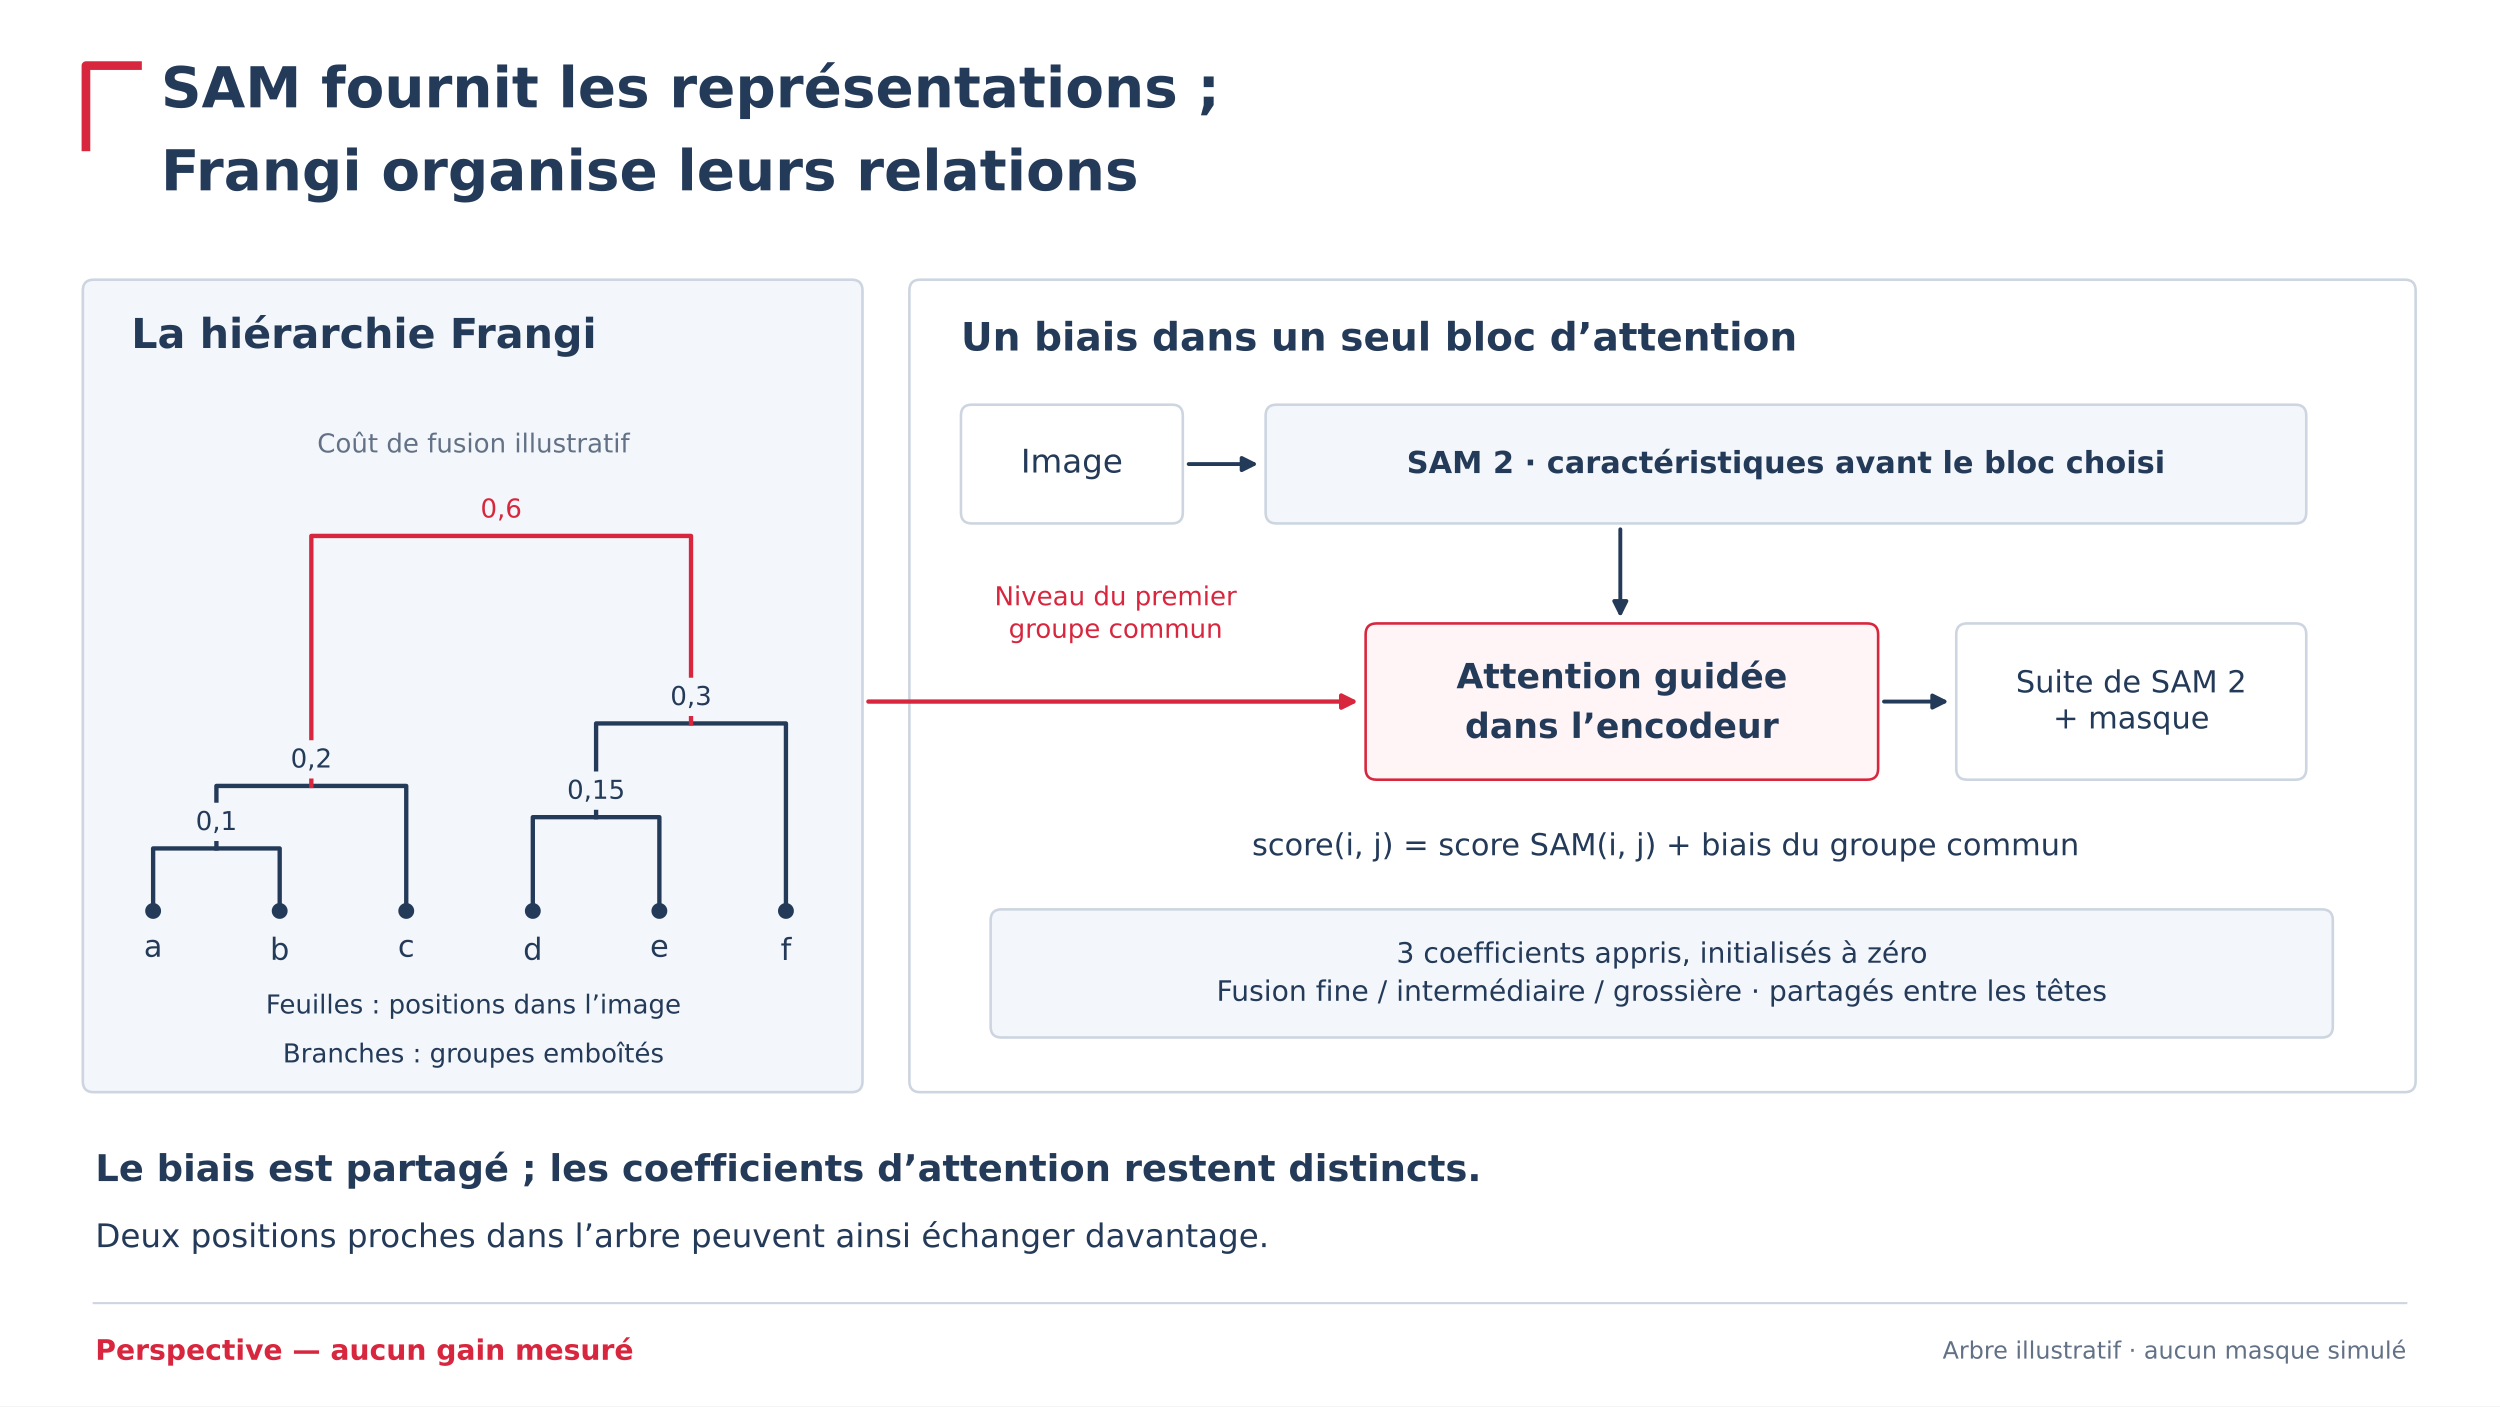
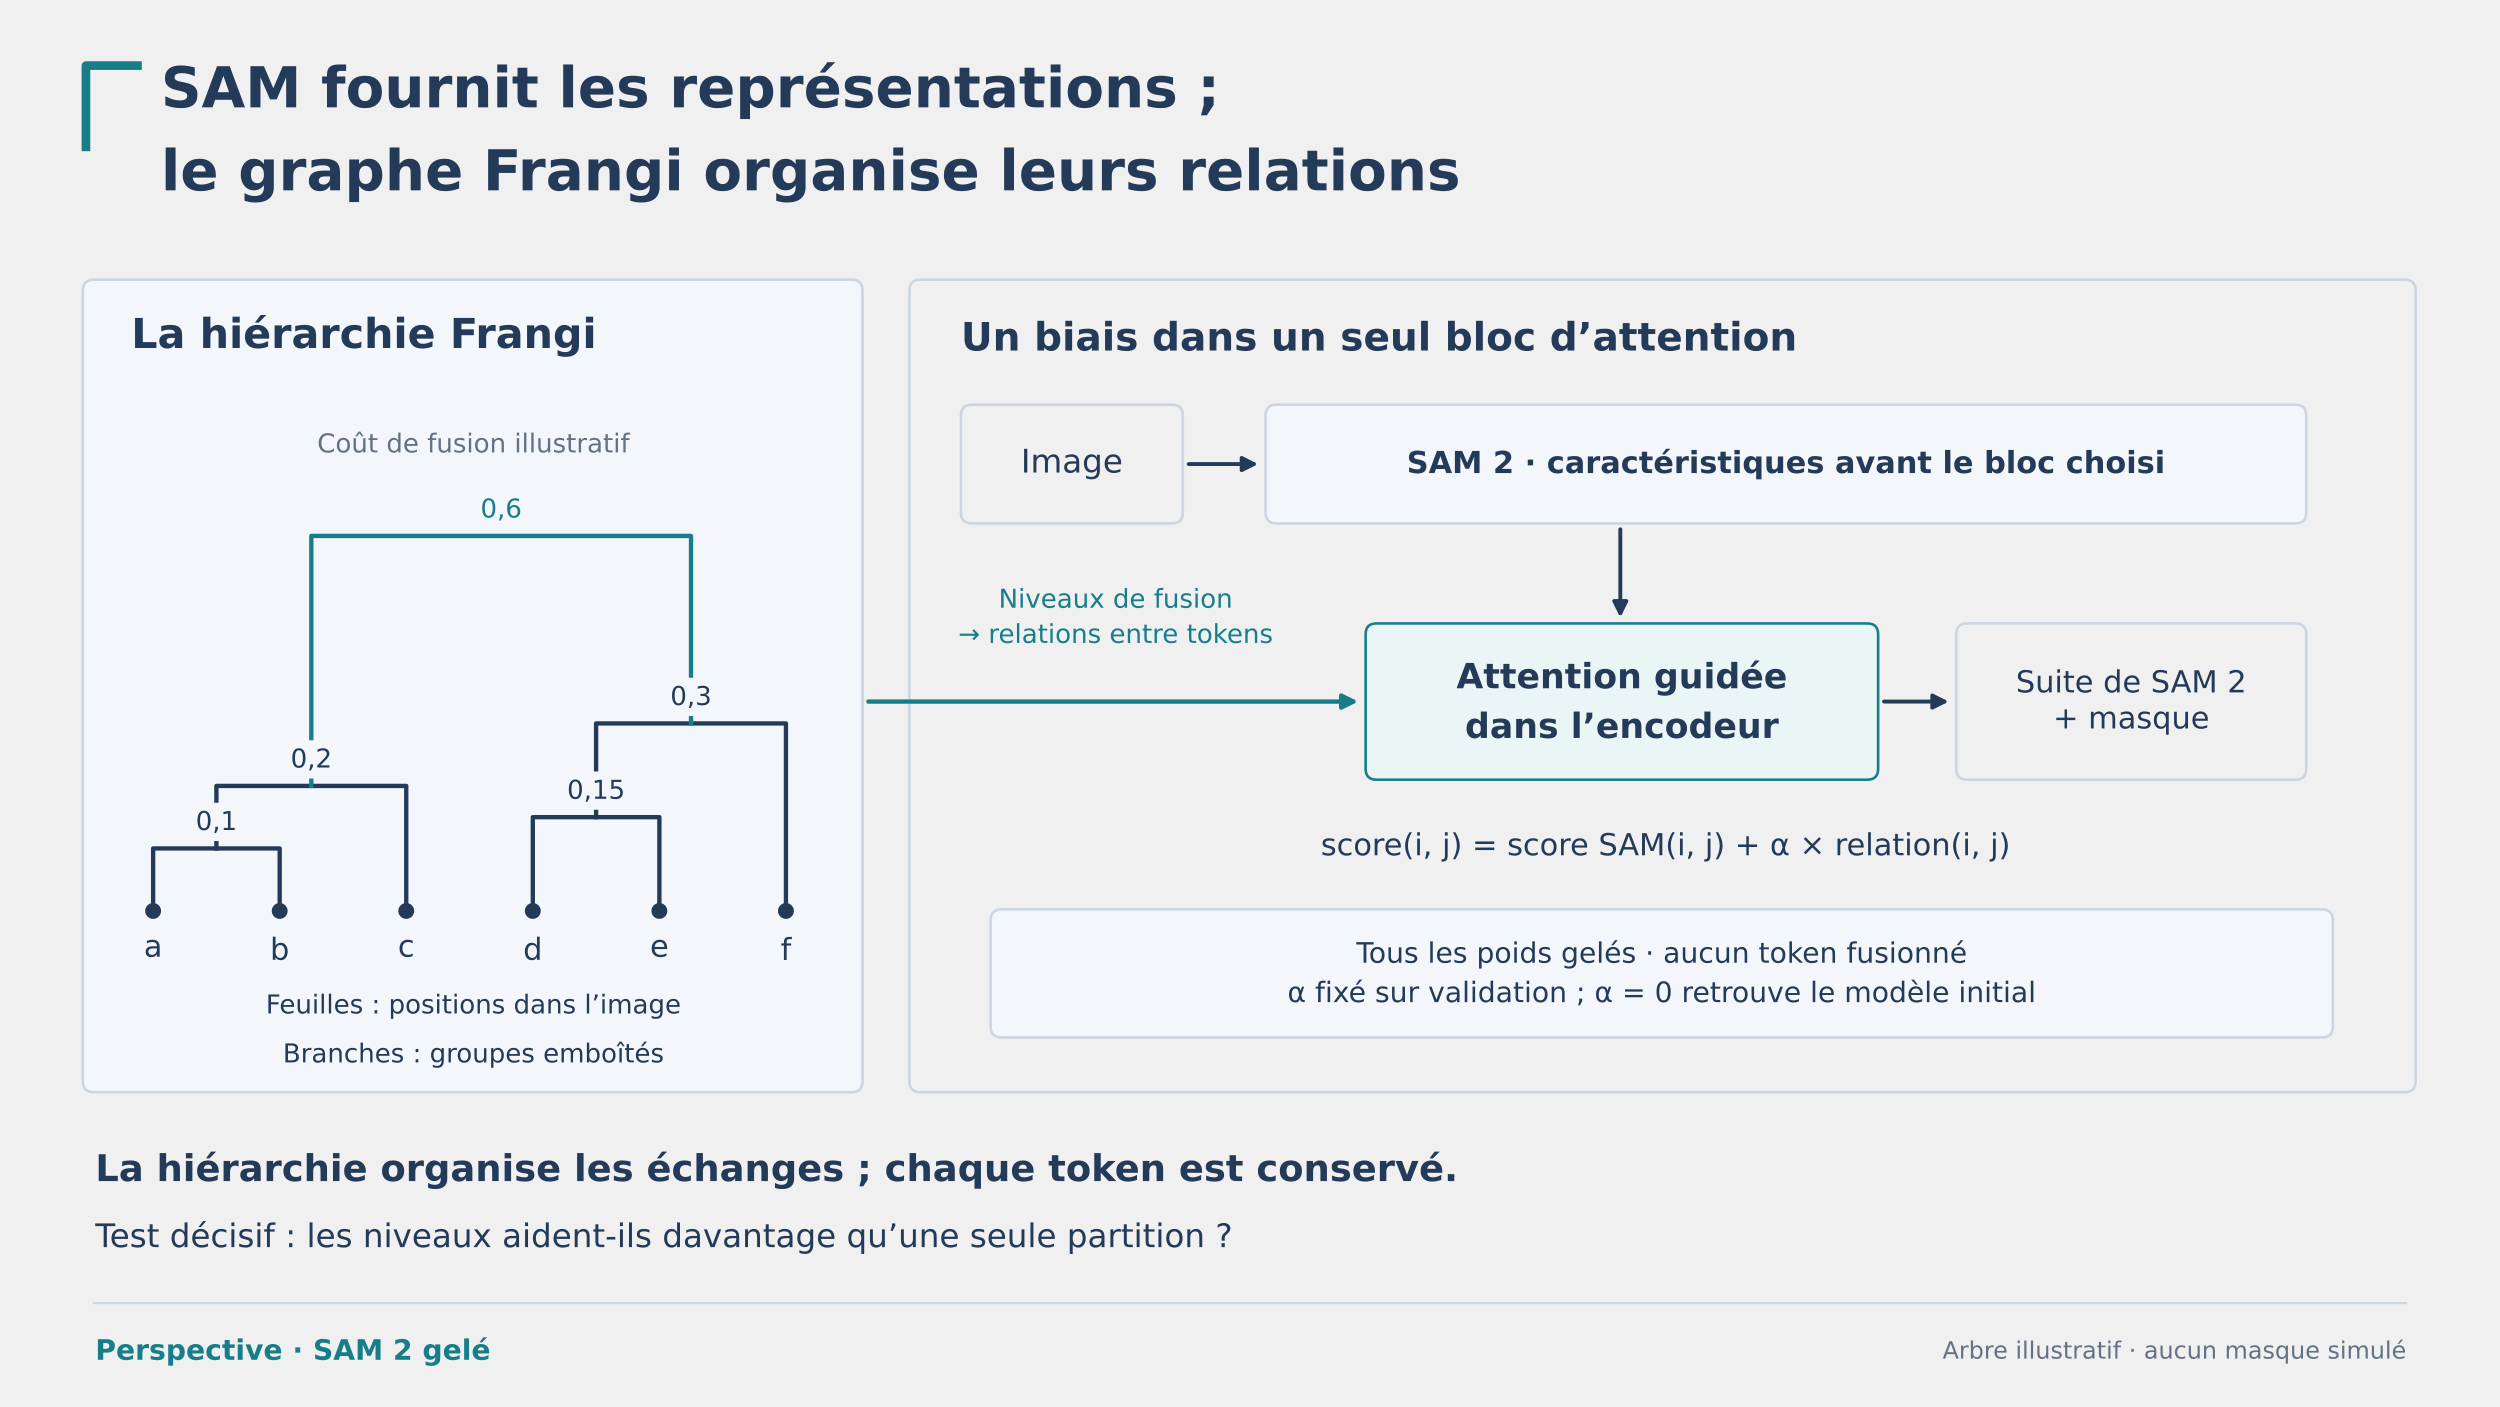
<svg xmlns="http://www.w3.org/2000/svg" xmlns:xlink="http://www.w3.org/1999/xlink" width="1152pt" height="648pt" viewBox="0 0 1152 648" version="1.1">
  <defs>
    <style type="text/css">*{stroke-linejoin: round; stroke-linecap: butt}</style>
  </defs>
  <g id="figure_1">
    <g id="patch_1">
-       <path d="M 0 648 L 1152 648 L 1152 0 L 0 0 z " style="fill: #ffffff" />
+       <path d="M 0 648 L 1152 648 L 1152 0 L 0 0 L 0 648 z " style="fill: none" />
    </g>
    <g id="axes_1">
      <g id="patch_2">
        <path d="M 43.2 503.28 L 392.4 503.28 Q 397.44 503.28 397.44 498.24 L 397.44 133.92 Q 397.44 128.88 392.4 128.88 L 43.2 128.88 Q 38.16 128.88 38.16 133.92 L 38.16 498.24 Q 38.16 503.28 43.2 503.28 z " clip-path="url(#pd42881528b)" style="fill: #f3f6fa; stroke: #cdd5e0; stroke-width: 1.2; stroke-linejoin: miter" />
      </g>
      <g id="patch_3">
-         <path d="M 424.08 503.28 L 1108.08 503.28 Q 1113.12 503.28 1113.12 498.24 L 1113.12 133.92 Q 1113.12 128.88 1108.08 128.88 L 424.08 128.88 Q 419.04 128.88 419.04 133.92 L 419.04 498.24 Q 419.04 503.28 424.08 503.28 z " clip-path="url(#pd42881528b)" style="fill: #ffffff; stroke: #cdd5e0; stroke-width: 1.2; stroke-linejoin: miter" />
+         <path d="M 424.08 503.28 L 1108.08 503.28 Q 1113.12 503.28 1113.12 498.24 L 1113.12 133.92 Q 1113.12 128.88 1108.08 128.88 L 424.08 128.88 Q 419.04 128.88 419.04 133.92 L 419.04 498.24 Q 419.04 503.28 424.08 503.28 L 424.08 503.28 z " clip-path="url(#pd42881528b)" style="fill: none; stroke: #cdd5e0; stroke-width: 1.2; stroke-linejoin: miter" />
      </g>
      <g id="patch_4">
-         <path d="M 447.84 241.2 L 540 241.2 Q 545.04 241.2 545.04 236.16 L 545.04 191.52 Q 545.04 186.48 540 186.48 L 447.84 186.48 Q 442.8 186.48 442.8 191.52 L 442.8 236.16 Q 442.8 241.2 447.84 241.2 z " clip-path="url(#pd42881528b)" style="fill: #ffffff; stroke: #cdd5e0; stroke-width: 1.2; stroke-linejoin: miter" />
+         <path d="M 447.84 241.2 L 540 241.2 Q 545.04 241.2 545.04 236.16 L 545.04 191.52 Q 545.04 186.48 540 186.48 L 447.84 186.48 Q 442.8 186.48 442.8 191.52 L 442.8 236.16 Q 442.8 241.2 447.84 241.2 L 447.84 241.2 z " clip-path="url(#pd42881528b)" style="fill: none; stroke: #cdd5e0; stroke-width: 1.2; stroke-linejoin: miter" />
      </g>
      <g id="patch_5">
        <path d="M 547.76 213.84 Q 563.762 213.84 577.751 213.84 " clip-path="url(#pd42881528b)" style="fill: none; stroke: #243a59; stroke-width: 1.8; stroke-linecap: round" />
        <path d="M 572.151 211.04 L 577.751 213.84 L 572.151 216.64 z " clip-path="url(#pd42881528b)" style="fill: #243a59; stroke: #243a59; stroke-width: 1.8; stroke-linecap: round" />
      </g>
      <g id="patch_6">
        <path d="M 588.24 241.2 L 1057.68 241.2 Q 1062.72 241.2 1062.72 236.16 L 1062.72 191.52 Q 1062.72 186.48 1057.68 186.48 L 588.24 186.48 Q 583.2 186.48 583.2 191.52 L 583.2 236.16 Q 583.2 241.2 588.24 241.2 z " clip-path="url(#pd42881528b)" style="fill: #f3f6fa; stroke: #cdd5e0; stroke-width: 1.2; stroke-linejoin: miter" />
      </g>
      <g id="patch_7">
        <path d="M 746.64 243.923 Q 746.64 264.241 746.64 282.546 " clip-path="url(#pd42881528b)" style="fill: none; stroke: #243a59; stroke-width: 1.8; stroke-linecap: round" />
        <path d="M 749.44 276.946 L 746.64 282.546 L 743.84 276.946 z " clip-path="url(#pd42881528b)" style="fill: #243a59; stroke: #243a59; stroke-width: 1.8; stroke-linecap: round" />
      </g>
      <g id="patch_8">
-         <path d="M 634.32 359.28 L 860.4 359.28 Q 865.44 359.28 865.44 354.24 L 865.44 292.32 Q 865.44 287.28 860.4 287.28 L 634.32 287.28 Q 629.28 287.28 629.28 292.32 L 629.28 354.24 Q 629.28 359.28 634.32 359.28 z " clip-path="url(#pd42881528b)" style="fill: #fff5f6; stroke: #d7263d; stroke-width: 1.2; stroke-linejoin: miter" />
+         <path d="M 634.32 359.28 L 860.4 359.28 Q 865.44 359.28 865.44 354.24 L 865.44 292.32 Q 865.44 287.28 860.4 287.28 L 634.32 287.28 Q 629.28 287.28 629.28 292.32 L 629.28 354.24 Q 629.28 359.28 634.32 359.28 z " clip-path="url(#pd42881528b)" style="fill: #eaf5f5; stroke: #177e89; stroke-width: 1.2; stroke-linejoin: miter" />
      </g>
      <g id="patch_9">
        <path d="M 868.163 323.28 Q 883.081 323.28 895.986 323.28 " clip-path="url(#pd42881528b)" style="fill: none; stroke: #243a59; stroke-width: 1.8; stroke-linecap: round" />
        <path d="M 890.386 320.48 L 895.986 323.28 L 890.386 326.08 z " clip-path="url(#pd42881528b)" style="fill: #243a59; stroke: #243a59; stroke-width: 1.8; stroke-linecap: round" />
      </g>
      <g id="patch_10">
-         <path d="M 906.48 359.28 L 1057.68 359.28 Q 1062.72 359.28 1062.72 354.24 L 1062.72 292.32 Q 1062.72 287.28 1057.68 287.28 L 906.48 287.28 Q 901.44 287.28 901.44 292.32 L 901.44 354.24 Q 901.44 359.28 906.48 359.28 z " clip-path="url(#pd42881528b)" style="fill: #ffffff; stroke: #cdd5e0; stroke-width: 1.2; stroke-linejoin: miter" />
+         <path d="M 906.48 359.28 L 1057.68 359.28 Q 1062.72 359.28 1062.72 354.24 L 1062.72 292.32 Q 1062.72 287.28 1057.68 287.28 L 906.48 287.28 Q 901.44 287.28 901.44 292.32 L 901.44 354.24 Q 901.44 359.28 906.48 359.28 L 906.48 359.28 z " clip-path="url(#pd42881528b)" style="fill: none; stroke: #cdd5e0; stroke-width: 1.2; stroke-linejoin: miter" />
      </g>
      <g id="patch_11">
-         <path d="M 400.161 323.28 Q 513.002 323.28 623.606 323.28 " clip-path="url(#pd42881528b)" style="fill: none; stroke: #d7263d; stroke-width: 2; stroke-linecap: round" />
-         <path d="M 618.006 320.48 L 623.606 323.28 L 618.006 326.08 z " clip-path="url(#pd42881528b)" style="fill: #d7263d; stroke: #d7263d; stroke-width: 2; stroke-linecap: round" />
+         <path d="M 400.161 323.28 Q 513.002 323.28 623.606 323.28 " clip-path="url(#pd42881528b)" style="fill: none; stroke: #177e89; stroke-width: 2; stroke-linecap: round" />
+         <path d="M 618.006 320.48 L 623.606 323.28 L 618.006 326.08 z " clip-path="url(#pd42881528b)" style="fill: #177e89; stroke: #177e89; stroke-width: 2; stroke-linecap: round" />
      </g>
      <g id="patch_12">
        <path d="M 461.52 478.08 L 1069.92 478.08 Q 1074.96 478.08 1074.96 473.04 L 1074.96 424.08 Q 1074.96 419.04 1069.92 419.04 L 461.52 419.04 Q 456.48 419.04 456.48 424.08 L 456.48 473.04 Q 456.48 478.08 461.52 478.08 z " clip-path="url(#pd42881528b)" style="fill: #f3f6fa; stroke: #cdd5e0; stroke-width: 1.2; stroke-linejoin: miter" />
      </g>
      <g id="line2d_1">
-         <path d="M 39.6 67.68 L 39.6 30.24 L 63.36 30.24 " clip-path="url(#pd42881528b)" style="fill: none; stroke: #d7263d; stroke-width: 4; stroke-linecap: square" />
+         <path d="M 39.6 67.68 L 39.6 30.24 L 63.36 30.24 " clip-path="url(#pd42881528b)" style="fill: none; stroke: #177e89; stroke-width: 4; stroke-linecap: square" />
      </g>
      <g id="line2d_2">
        <path d="M 70.56 419.76 L 70.56 390.96 L 128.88 390.96 L 128.88 419.76 " clip-path="url(#pd42881528b)" style="fill: none; stroke: #243a59; stroke-width: 2; stroke-linecap: square" />
      </g>
      <g id="line2d_3">
        <path d="M 245.52 419.76 L 245.52 376.56 L 303.84 376.56 L 303.84 419.76 " clip-path="url(#pd42881528b)" style="fill: none; stroke: #243a59; stroke-width: 2; stroke-linecap: square" />
      </g>
      <g id="line2d_4">
        <path d="M 99.72 390.96 L 99.72 362.16 L 187.2 362.16 L 187.2 419.76 " clip-path="url(#pd42881528b)" style="fill: none; stroke: #243a59; stroke-width: 2; stroke-linecap: square" />
      </g>
      <g id="line2d_5">
        <path d="M 274.68 376.56 L 274.68 333.36 L 362.16 333.36 L 362.16 419.76 " clip-path="url(#pd42881528b)" style="fill: none; stroke: #243a59; stroke-width: 2; stroke-linecap: square" />
      </g>
      <g id="line2d_6">
-         <path d="M 143.46 362.16 L 143.46 246.96 L 318.42 246.96 L 318.42 333.36 " clip-path="url(#pd42881528b)" style="fill: none; stroke: #d7263d; stroke-width: 2; stroke-linecap: square" />
+         <path d="M 143.46 362.16 L 143.46 246.96 L 318.42 246.96 L 318.42 333.36 " clip-path="url(#pd42881528b)" style="fill: none; stroke: #177e89; stroke-width: 2; stroke-linecap: square" />
      </g>
      <g id="line2d_7">
        <path d="M 43.2 600.48 L 1108.8 600.48 " clip-path="url(#pd42881528b)" style="fill: none; stroke: #cdd5e0; stroke-linecap: square" />
      </g>
      <g id="text_1">
        <text style="font-weight: 700; font-size: 26px; font-family: 'DejaVu Sans'; text-anchor: start; fill: #243a59" x="74.16" y="49.454" transform="rotate(-0 74.16 49.45437)">SAM fournit les représentations ;</text>
      </g>
      <g id="text_2">
-         <text style="font-weight: 700; font-size: 26px; font-family: 'DejaVu Sans'; text-anchor: start; fill: #243a59" x="74.16" y="87.713" transform="rotate(-0 74.16 87.71281)">Frangi organise leurs relations</text>
+         <text style="font-weight: 700; font-size: 26px; font-family: 'DejaVu Sans'; text-anchor: start; fill: #243a59" x="74.16" y="87.713" transform="rotate(-0 74.16 87.71281)">le graphe Frangi organise leurs relations</text>
      </g>
      <g id="text_3">
        <text style="font-weight: 700; font-size: 19px; font-family: 'DejaVu Sans'; text-anchor: start; fill: #243a59" x="60.48" y="160.349" transform="rotate(-0 60.48 160.3486)">La hiérarchie Frangi</text>
      </g>
      <g id="text_4">
        <text style="font-weight: 700; font-size: 18px; font-family: 'DejaVu Sans'; text-anchor: start; fill: #243a59" x="442.8" y="161.511" transform="rotate(-0 442.8 161.5106)">Un biais dans un seul bloc d’attention</text>
      </g>
      <g id="text_5">
        <g id="patch_13">
          <path d="M 89.458 387.54 L 109.982 387.54 L 109.982 369.9 L 89.458 369.9 z " style="fill: #f3f6fa" />
        </g>
        <text style="font-size: 12px; font-family: 'DejaVu Sans'; text-anchor: middle; fill: #243a59" x="99.72" y="382.476" transform="rotate(-0 99.72 382.4756)">0,1</text>
      </g>
      <g id="text_6">
        <g id="patch_14">
          <path d="M 260.601 373.14 L 288.759 373.14 L 288.759 355.5 L 260.601 355.5 z " style="fill: #f3f6fa" />
        </g>
        <text style="font-size: 12px; font-family: 'DejaVu Sans'; text-anchor: middle; fill: #243a59" x="274.68" y="368.076" transform="rotate(-0 274.68 368.0756)">0,15</text>
      </g>
      <g id="text_7">
        <g id="patch_15">
          <path d="M 133.198 358.74 L 153.722 358.74 L 153.722 341.1 L 133.198 341.1 z " style="fill: #f3f6fa" />
        </g>
        <text style="font-size: 12px; font-family: 'DejaVu Sans'; text-anchor: middle; fill: #243a59" x="143.46" y="353.676" transform="rotate(-0 143.46 353.6756)">0,2</text>
      </g>
      <g id="text_8">
        <g id="patch_16">
          <path d="M 308.158 329.94 L 328.682 329.94 L 328.682 312.3 L 308.158 312.3 z " style="fill: #f3f6fa" />
        </g>
        <text style="font-size: 12px; font-family: 'DejaVu Sans'; text-anchor: middle; fill: #243a59" x="318.42" y="324.876" transform="rotate(-0 318.42 324.8756)">0,3</text>
      </g>
      <g id="text_9">
        <g id="patch_17">
          <path d="M 220.678 243.54 L 241.202 243.54 L 241.202 225.9 L 220.678 225.9 z " style="fill: #f3f6fa" />
        </g>
-         <text style="font-size: 12px; font-family: 'DejaVu Sans'; text-anchor: middle; fill: #d7263d" x="230.94" y="238.476" transform="rotate(-0 230.94 238.4756)">0,6</text>
+         <text style="font-size: 12px; font-family: 'DejaVu Sans'; text-anchor: middle; fill: #177e89" x="230.94" y="238.476" transform="rotate(-0 230.94 238.4756)">0,6</text>
      </g>
      <g id="PathCollection_1">
        <defs>
          <path id="m03f7047092" d="M 0 3.162 C 0.839 3.162 1.643 2.829 2.236 2.236 C 2.829 1.643 3.162 0.839 3.162 0 C 3.162 -0.839 2.829 -1.643 2.236 -2.236 C 1.643 -2.829 0.839 -3.162 0 -3.162 C -0.839 -3.162 -1.643 -2.829 -2.236 -2.236 C -2.829 -1.643 -3.162 -0.839 -3.162 0 C -3.162 0.839 -2.829 1.643 -2.236 2.236 C -1.643 2.829 -0.839 3.162 0 3.162 z " style="stroke: #243a59" />
        </defs>
        <g clip-path="url(#pd42881528b)">
          <use xlink:href="#m03f7047092" x="70.56" y="419.76" style="fill: #243a59; stroke: #243a59" />
        </g>
      </g>
      <g id="text_10">
        <text style="font-size: 14px; font-family: 'DejaVu Sans'; text-anchor: middle; fill: #243a59" x="70.56" y="440.86" transform="rotate(-0 70.56 440.8605)">a</text>
      </g>
      <g id="PathCollection_2">
        <g clip-path="url(#pd42881528b)">
          <use xlink:href="#m03f7047092" x="128.88" y="419.76" style="fill: #243a59; stroke: #243a59" />
        </g>
      </g>
      <g id="text_11">
        <text style="font-size: 14px; font-family: 'DejaVu Sans'; text-anchor: middle; fill: #243a59" x="128.88" y="442.259" transform="rotate(-0 128.88 442.2594)">b</text>
      </g>
      <g id="PathCollection_3">
        <g clip-path="url(#pd42881528b)">
          <use xlink:href="#m03f7047092" x="187.2" y="419.76" style="fill: #243a59; stroke: #243a59" />
        </g>
      </g>
      <g id="text_12">
        <text style="font-size: 14px; font-family: 'DejaVu Sans'; text-anchor: middle; fill: #243a59" x="187.2" y="440.86" transform="rotate(-0 187.2 440.8605)">c</text>
      </g>
      <g id="PathCollection_4">
        <g clip-path="url(#pd42881528b)">
          <use xlink:href="#m03f7047092" x="245.52" y="419.76" style="fill: #243a59; stroke: #243a59" />
        </g>
      </g>
      <g id="text_13">
        <text style="font-size: 14px; font-family: 'DejaVu Sans'; text-anchor: middle; fill: #243a59" x="245.52" y="442.259" transform="rotate(-0 245.52 442.2594)">d</text>
      </g>
      <g id="PathCollection_5">
        <g clip-path="url(#pd42881528b)">
          <use xlink:href="#m03f7047092" x="303.84" y="419.76" style="fill: #243a59; stroke: #243a59" />
        </g>
      </g>
      <g id="text_14">
        <text style="font-size: 14px; font-family: 'DejaVu Sans'; text-anchor: middle; fill: #243a59" x="303.84" y="440.86" transform="rotate(-0 303.84 440.8605)">e</text>
      </g>
      <g id="PathCollection_6">
        <g clip-path="url(#pd42881528b)">
          <use xlink:href="#m03f7047092" x="362.16" y="419.76" style="fill: #243a59; stroke: #243a59" />
        </g>
      </g>
      <g id="text_15">
        <text style="font-size: 14px; font-family: 'DejaVu Sans'; text-anchor: middle; fill: #243a59" x="362.16" y="442.359" transform="rotate(-0 362.16 442.3589)">f</text>
      </g>
      <g id="text_16">
        <text style="font-size: 12px; font-family: 'DejaVu Sans'; text-anchor: middle; fill: #627186" x="218.16" y="208.474" transform="rotate(-0 218.16 208.4737)">Coût de fusion illustratif</text>
      </g>
      <g id="text_17">
        <text style="font-size: 12px; font-family: 'DejaVu Sans'; text-anchor: middle; fill: #243a59" x="218.16" y="466.991" transform="rotate(-0 218.16 466.9912)">Feuilles : positions dans l’image</text>
      </g>
      <g id="text_18">
        <text style="font-size: 12px; font-family: 'DejaVu Sans'; text-anchor: middle; fill: #243a59" x="218.16" y="489.551" transform="rotate(-0 218.16 489.5512)">Branches : groupes emboîtés</text>
      </g>
      <g id="text_19">
        <text style="font-size: 15px; font-family: 'DejaVu Sans'; text-anchor: middle; fill: #243a59" x="493.92" y="217.748" transform="rotate(-0 493.92 217.7482)">Image</text>
      </g>
      <g id="text_20">
        <text style="font-weight: 700; font-size: 14px; font-family: 'DejaVu Sans'; text-anchor: middle; fill: #243a59" x="822.96" y="217.983" transform="rotate(-0 822.96 217.9831)">SAM 2  ·  caractéristiques avant le bloc choisi</text>
      </g>
      <g id="text_21">
        <text style="font-weight: 700; font-size: 16px; font-family: 'DejaVu Sans'; fill: #243a59" transform="translate(671.115 317.1525)">Attention guidée</text>
        <text style="font-weight: 700; font-size: 16px; font-family: 'DejaVu Sans'; fill: #243a59" transform="translate(675.06 340.045)">dans l’encodeur</text>
      </g>
      <g id="text_22">
        <text style="font-size: 14px; font-family: 'DejaVu Sans'; fill: #243a59" transform="translate(928.9227 319.0494)">Suite de SAM 2</text>
        <text style="font-size: 14px; font-family: 'DejaVu Sans'; fill: #243a59" transform="translate(946.0475 335.6634)">+ masque</text>
      </g>
      <g id="text_23">
-         <g id="patch_18">
-           <path d="M 456.232 301.92 L 571.928 301.92 L 571.928 265.44 L 456.232 265.44 z " style="fill: #ffffff" />
-         </g>
-         <text style="font-size: 12px; font-family: 'DejaVu Sans'; fill: #d7263d" transform="translate(458.2716 278.8913)">Niveau du premier</text>
-         <text style="font-size: 12px; font-family: 'DejaVu Sans'; fill: #d7263d" transform="translate(464.7909 293.8922)">groupe commun</text>
+         <text style="font-size: 12px; font-family: 'DejaVu Sans'; fill: #177e89" transform="translate(460.155 280.0537)">Niveaux de fusion</text>
+         <text style="font-size: 12px; font-family: 'DejaVu Sans'; fill: #177e89" transform="translate(441.5663 296.2538)">→ relations entre tokens</text>
      </g>
      <g id="text_24">
-         <text style="font-size: 14px; font-family: 'DejaVu Sans'; text-anchor: middle; fill: #243a59" x="767.52" y="394.103" transform="rotate(-0 767.52 394.1031)">score(i, j) = score SAM(i, j) + biais du groupe commun</text>
+         <text style="font-size: 14px; font-family: 'DejaVu Sans'; text-anchor: middle; fill: #243a59" x="767.52" y="394.103" transform="rotate(-0 767.52 394.1031)">score(i, j) = score SAM(i, j) + α × relation(i, j)</text>
      </g>
      <g id="text_25">
-         <text style="font-size: 13px; font-family: 'DejaVu Sans'; fill: #243a59" transform="translate(643.4692 443.6322)">3 coefficients appris, initialisés à zéro</text>
-         <text style="font-size: 13px; font-family: 'DejaVu Sans'; fill: #243a59" transform="translate(560.5688 461.1822)">Fusion fine / intermédiaire / grossière · partagés entre les têtes</text>
+         <text style="font-size: 13px; font-family: 'DejaVu Sans'; fill: #243a59" transform="translate(625.0072 443.6322)">Tous les poids gelés · aucun token fusionné</text>
+         <text style="font-size: 13px; font-family: 'DejaVu Sans'; fill: #243a59" transform="translate(593.2659 461.7784)">α fixé sur validation ; α = 0 retrouve le modèle initial</text>
      </g>
      <g id="text_26">
-         <text style="font-weight: 700; font-size: 17px; font-family: 'DejaVu Sans'; text-anchor: start; fill: #243a59" x="43.92" y="544.245" transform="rotate(-0 43.92 544.2445)">Le biais est partagé ; les coefficients d’attention restent distincts.</text>
+         <text style="font-weight: 700; font-size: 17px; font-family: 'DejaVu Sans'; text-anchor: start; fill: #243a59" x="43.92" y="544.245" transform="rotate(-0 43.92 544.2445)">La hiérarchie organise les échanges ; chaque token est conservé.</text>
      </g>
      <g id="text_27">
-         <text style="font-size: 15px; font-family: 'DejaVu Sans'; text-anchor: start; fill: #243a59" x="43.92" y="574.679" transform="rotate(-0 43.92 574.6791)">Deux positions proches dans l’arbre peuvent ainsi échanger davantage.</text>
+         <text style="font-size: 15px; font-family: 'DejaVu Sans'; text-anchor: start; fill: #243a59" x="43.92" y="574.679" transform="rotate(-0 43.92 574.6791)">Test décisif : les niveaux aident-ils davantage qu’une seule partition ?</text>
      </g>
      <g id="text_28">
-         <text style="font-weight: 700; font-size: 13px; font-family: 'DejaVu Sans'; text-anchor: start; fill: #d7263d" x="43.92" y="626.596" transform="rotate(-0 43.92 626.5964)">Perspective — aucun gain mesuré</text>
+         <text style="font-weight: 700; font-size: 13px; font-family: 'DejaVu Sans'; text-anchor: start; fill: #177e89" x="43.92" y="626.596" transform="rotate(-0 43.92 626.5964)">Perspective · SAM 2 gelé</text>
      </g>
      <g id="text_29">
        <text style="font-size: 11px; font-family: 'DejaVu Sans'; text-anchor: end; fill: #627186" x="1108.8" y="626.055" transform="rotate(-0 1108.8 626.0553)">Arbre illustratif · aucun masque simulé</text>
      </g>
    </g>
  </g>
  <defs>
    <clipPath id="pd42881528b">
      <rect x="0" y="0" width="1152" height="648" />
    </clipPath>
  </defs>
</svg>
